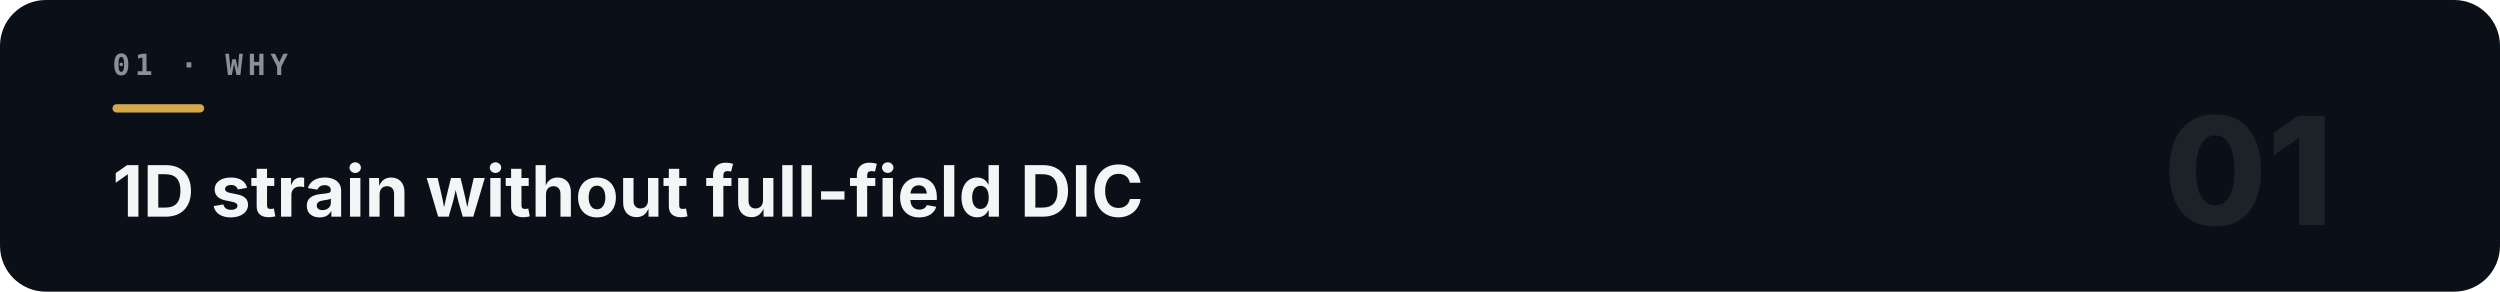
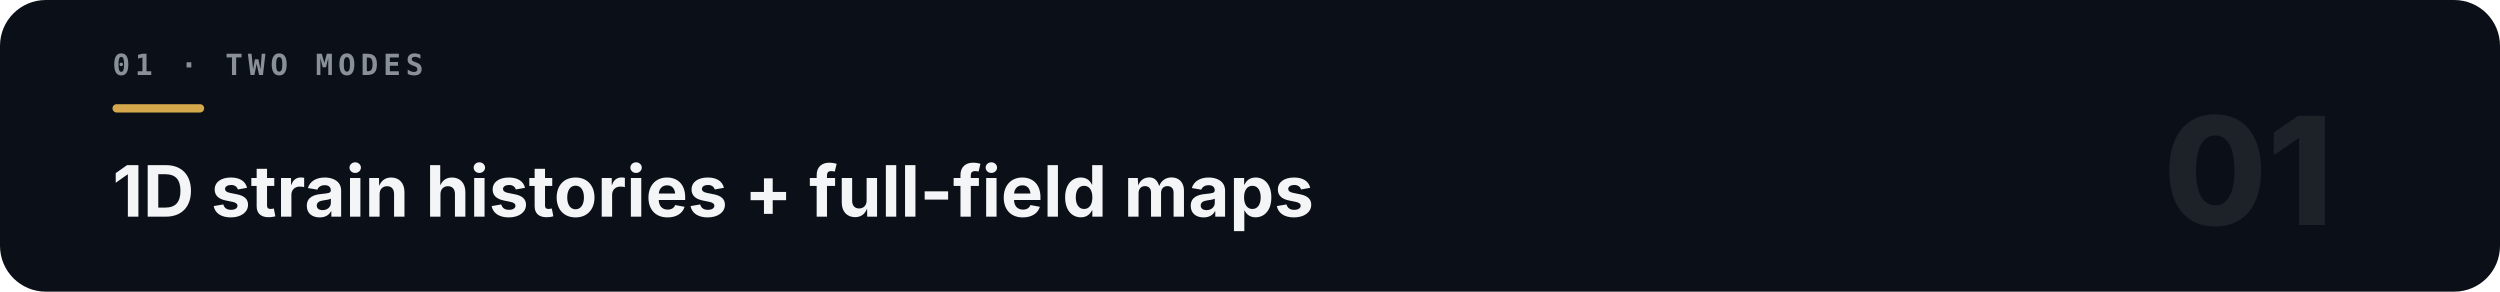
<svg xmlns="http://www.w3.org/2000/svg" width="1200" height="140" viewBox="0 0 1200 140" role="img" aria-labelledby="title desc">
  <rect width="1200" height="140" rx="22" fill="#0B1018" />
-   <text x="54" y="36" fill="#8A9098" font-family="ui-monospace,SFMono-Regular,Menlo,monospace" font-size="14" font-weight="700" letter-spacing="2.4">01 · WHY</text>
+   <text x="54" y="36" fill="#8A9098" font-family="ui-monospace,SFMono-Regular,Menlo,monospace" font-size="14" font-weight="700" letter-spacing="2.4">01 · TWO MODES</text>
  <rect x="54" y="50" width="44" height="4" rx="2" fill="#D4A84B" />
-   <text x="54" y="104" fill="#F4F5F6" font-family="-apple-system,BlinkMacSystemFont,'Segoe UI',sans-serif" font-size="34" font-weight="740">1D strain without full-field DIC</text>
+   <text x="54" y="104" fill="#F4F5F6" font-family="-apple-system,BlinkMacSystemFont,'Segoe UI',sans-serif" font-size="34" font-weight="740">1D strain histories + full-field maps</text>
  <text x="1120" y="108" text-anchor="end" fill="#F4F5F6" fill-opacity="0.08" font-family="-apple-system,BlinkMacSystemFont,'Segoe UI',sans-serif" font-size="72" font-weight="800">01</text>
</svg>
